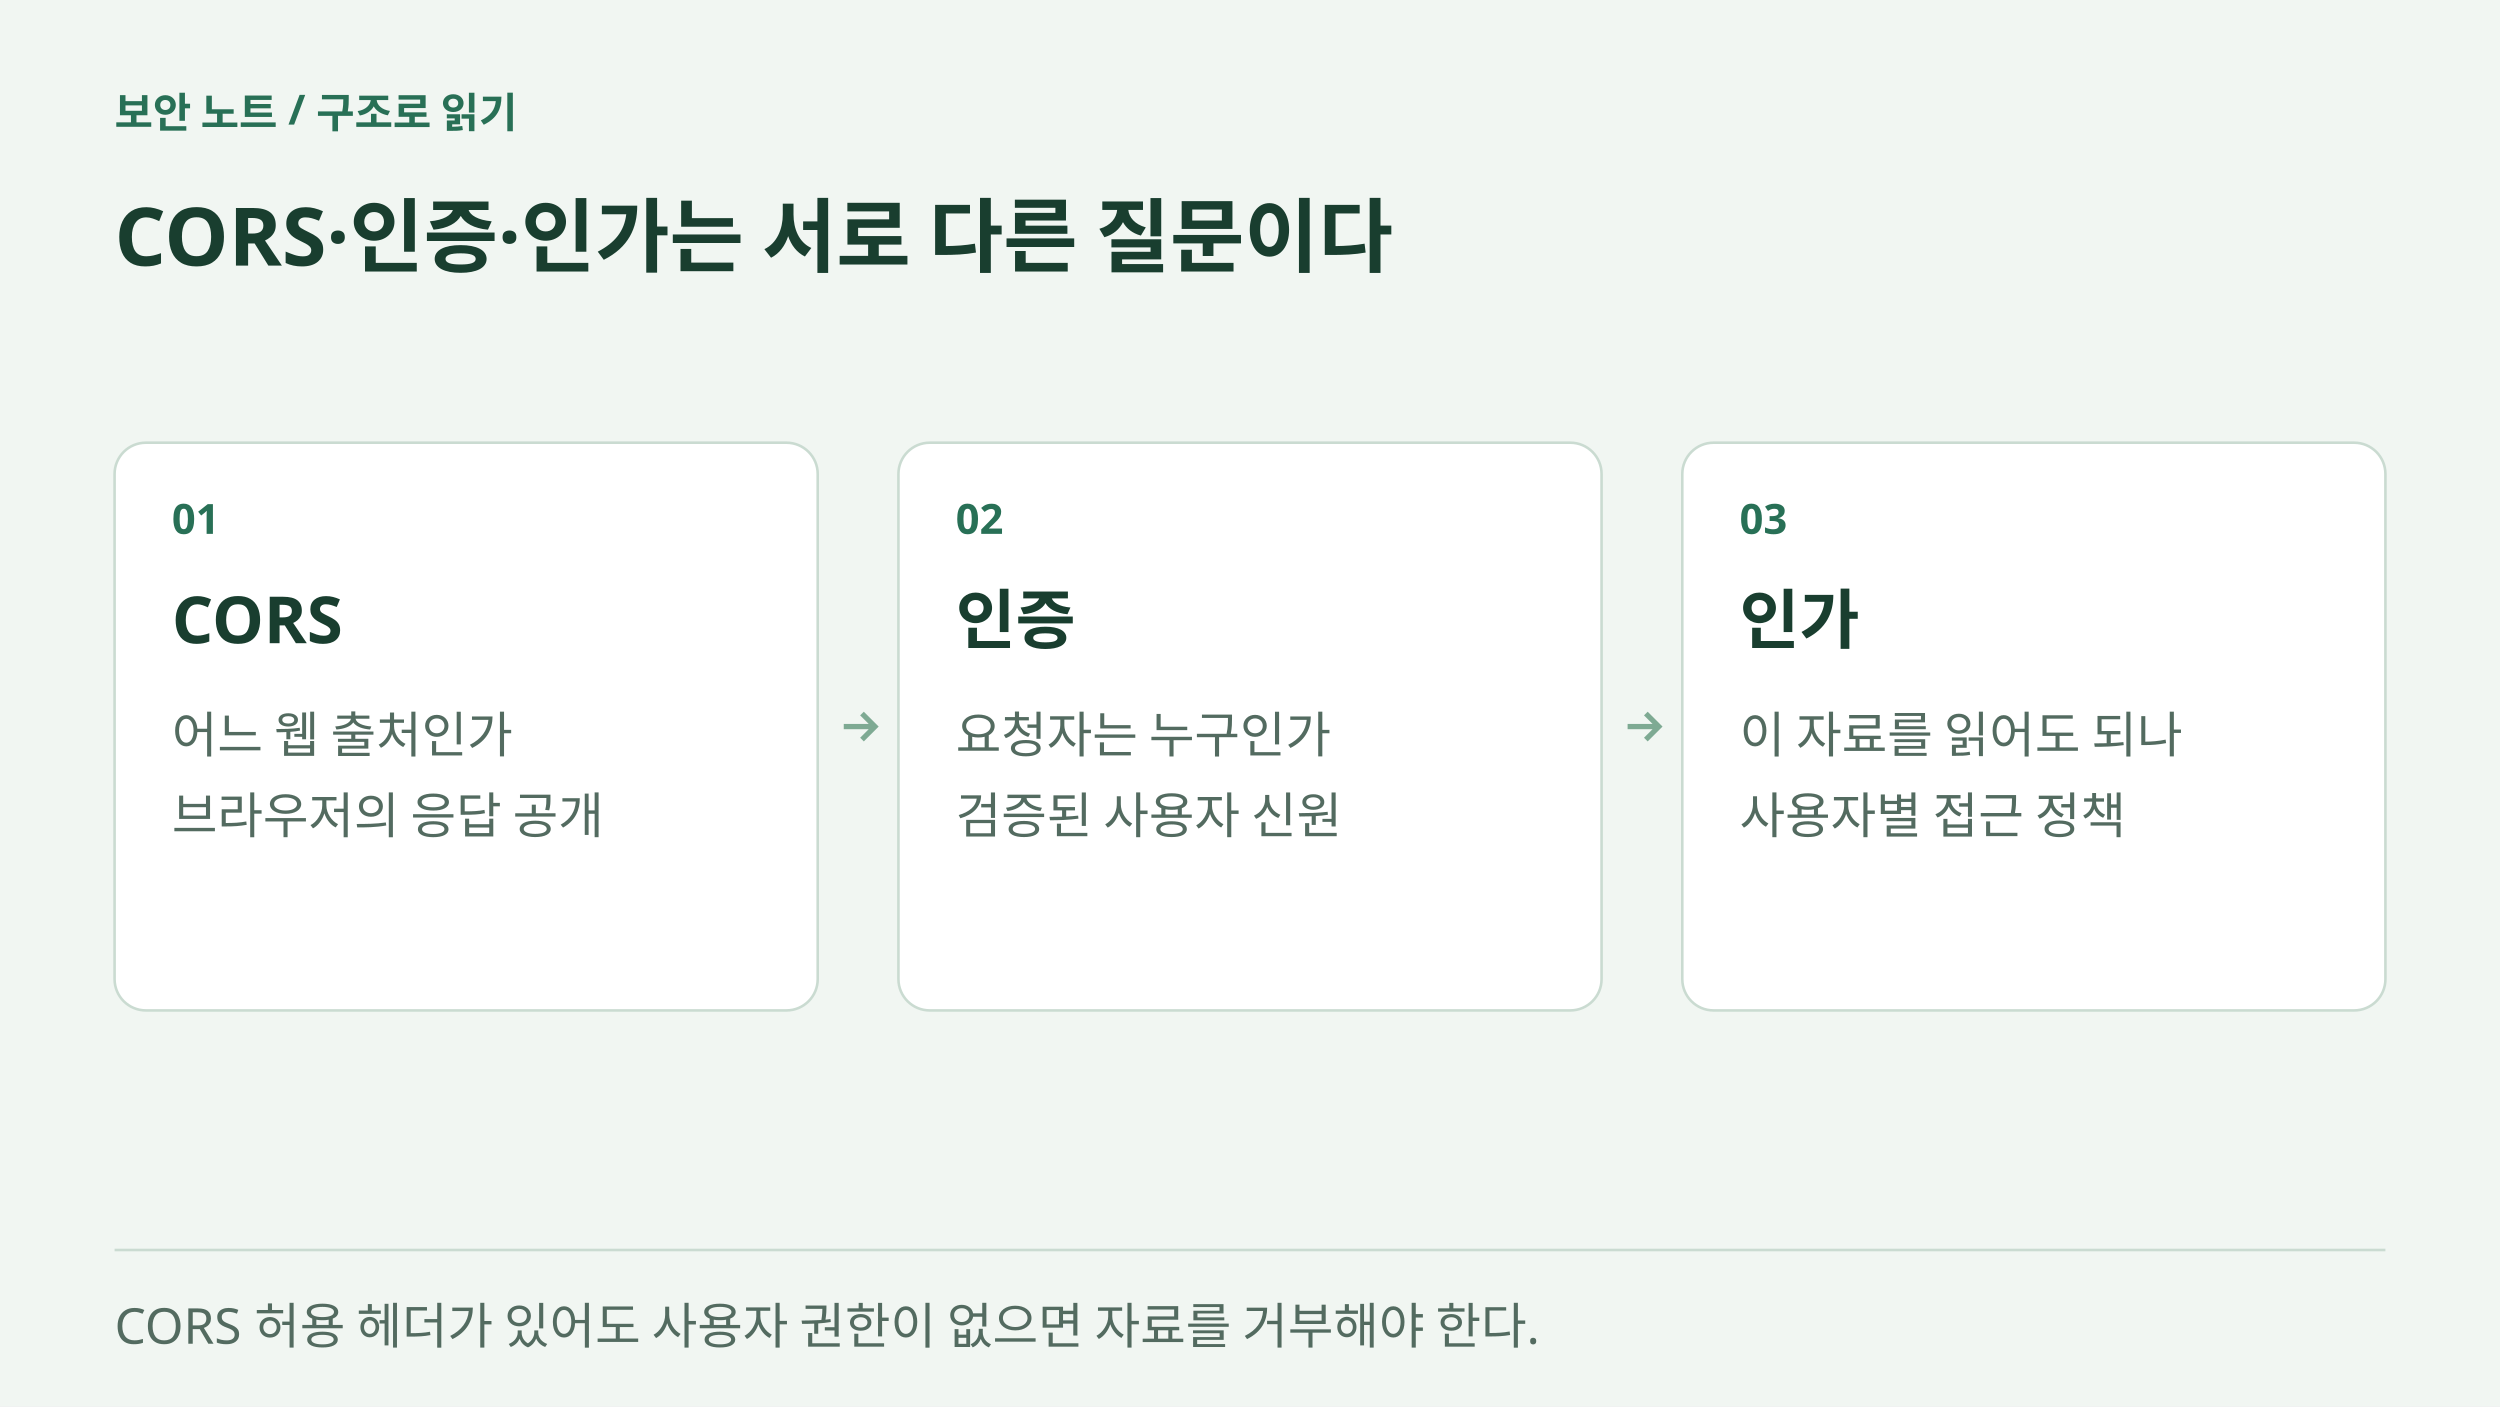
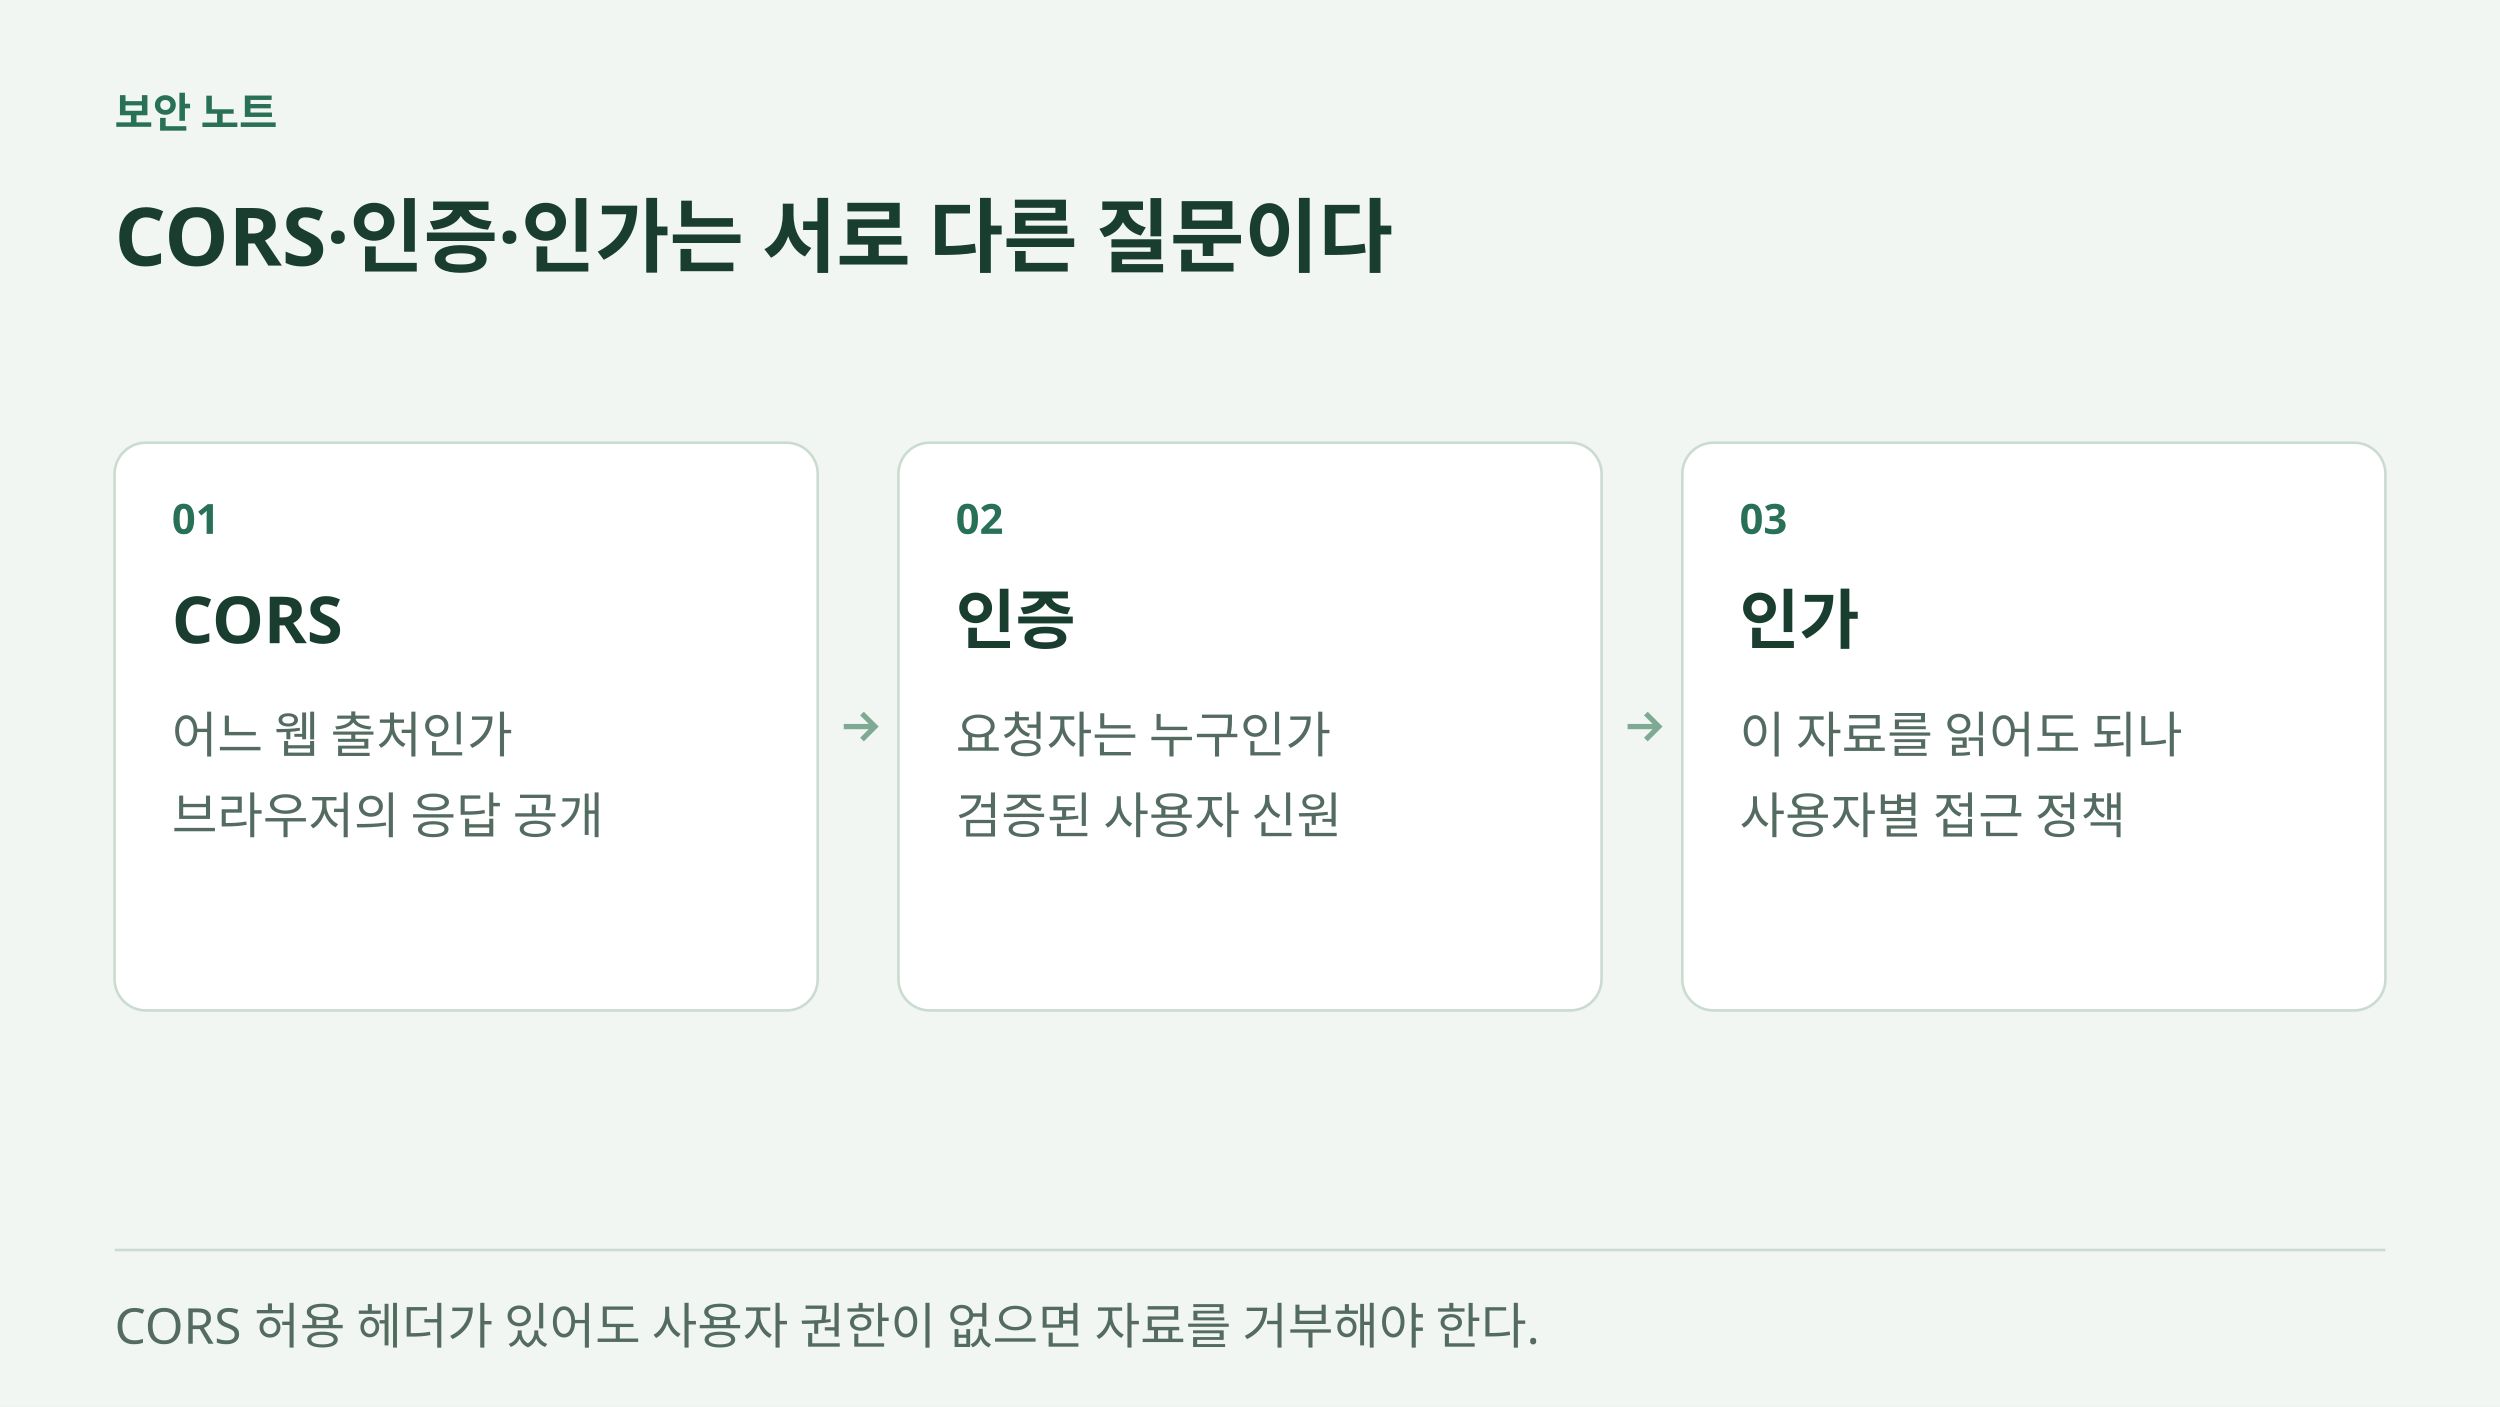
<svg xmlns="http://www.w3.org/2000/svg" width="960" height="540" viewBox="0 0 960 540" role="img" aria-labelledby="title desc">
  <rect width="960" height="540" fill="#f1f6f2" />
  <g font-family="'Malgun Gothic','Noto Sans KR',sans-serif">
-     <text x="44" y="49" font-size="16" fill="#287056" font-weight="700">보안 노트  /  구조로 읽기</text>
+     <text x="44" y="49" font-size="16" fill="#287056" font-weight="700">보안 노트</text>
    <text x="44" y="102" font-size="31" fill="#193e2f" font-weight="700">CORS·인증·인가는 서로 다른 질문이다</text>
    <rect x="44" y="170" width="270" height="218" rx="12" fill="#fff" stroke="#cadbd1" />
    <text x="66" y="205" font-size="16" fill="#287056" font-weight="700">01</text>
    <text x="66" y="247" font-size="25" fill="#193e2f" font-weight="700">CORS</text>
    <text x="66" y="289" font-size="19" fill="#536b60" font-weight="400">어느 웹 출처인가</text>
    <text x="66" y="320" font-size="19" fill="#536b60" font-weight="400">브라우저의 응답 공개</text>
    <path d="M324 279h12m-5-5 5 5-5 5" stroke="#7eaa93" stroke-width="2" fill="none" />
    <rect x="345" y="170" width="270" height="218" rx="12" fill="#fff" stroke="#cadbd1" />
    <text x="367" y="205" font-size="16" fill="#287056" font-weight="700">02</text>
    <text x="367" y="247" font-size="25" fill="#193e2f" font-weight="700">인증</text>
    <text x="367" y="289" font-size="19" fill="#536b60" font-weight="400">요청자는 누구인가</text>
    <text x="367" y="320" font-size="19" fill="#536b60" font-weight="400">검증된 사용자 신원</text>
    <path d="M625 279h12m-5-5 5 5-5 5" stroke="#7eaa93" stroke-width="2" fill="none" />
    <rect x="646" y="170" width="270" height="218" rx="12" fill="#fff" stroke="#cadbd1" />
    <text x="668" y="205" font-size="16" fill="#287056" font-weight="700">03</text>
    <text x="668" y="247" font-size="25" fill="#193e2f" font-weight="700">인가</text>
    <text x="668" y="289" font-size="19" fill="#536b60" font-weight="400">이 자료를 읽어도 되나</text>
    <text x="668" y="320" font-size="19" fill="#536b60" font-weight="400">사용자별 접근 정책</text>
    <path d="M44 480H916" stroke="#cadbd1" />
    <text x="44" y="516" font-size="19" fill="#536b60" font-weight="400">CORS 허용 헤더가 있어도 사용자 권한이 없으면 자료를 거부해야 한다.</text>
  </g>
</svg>
